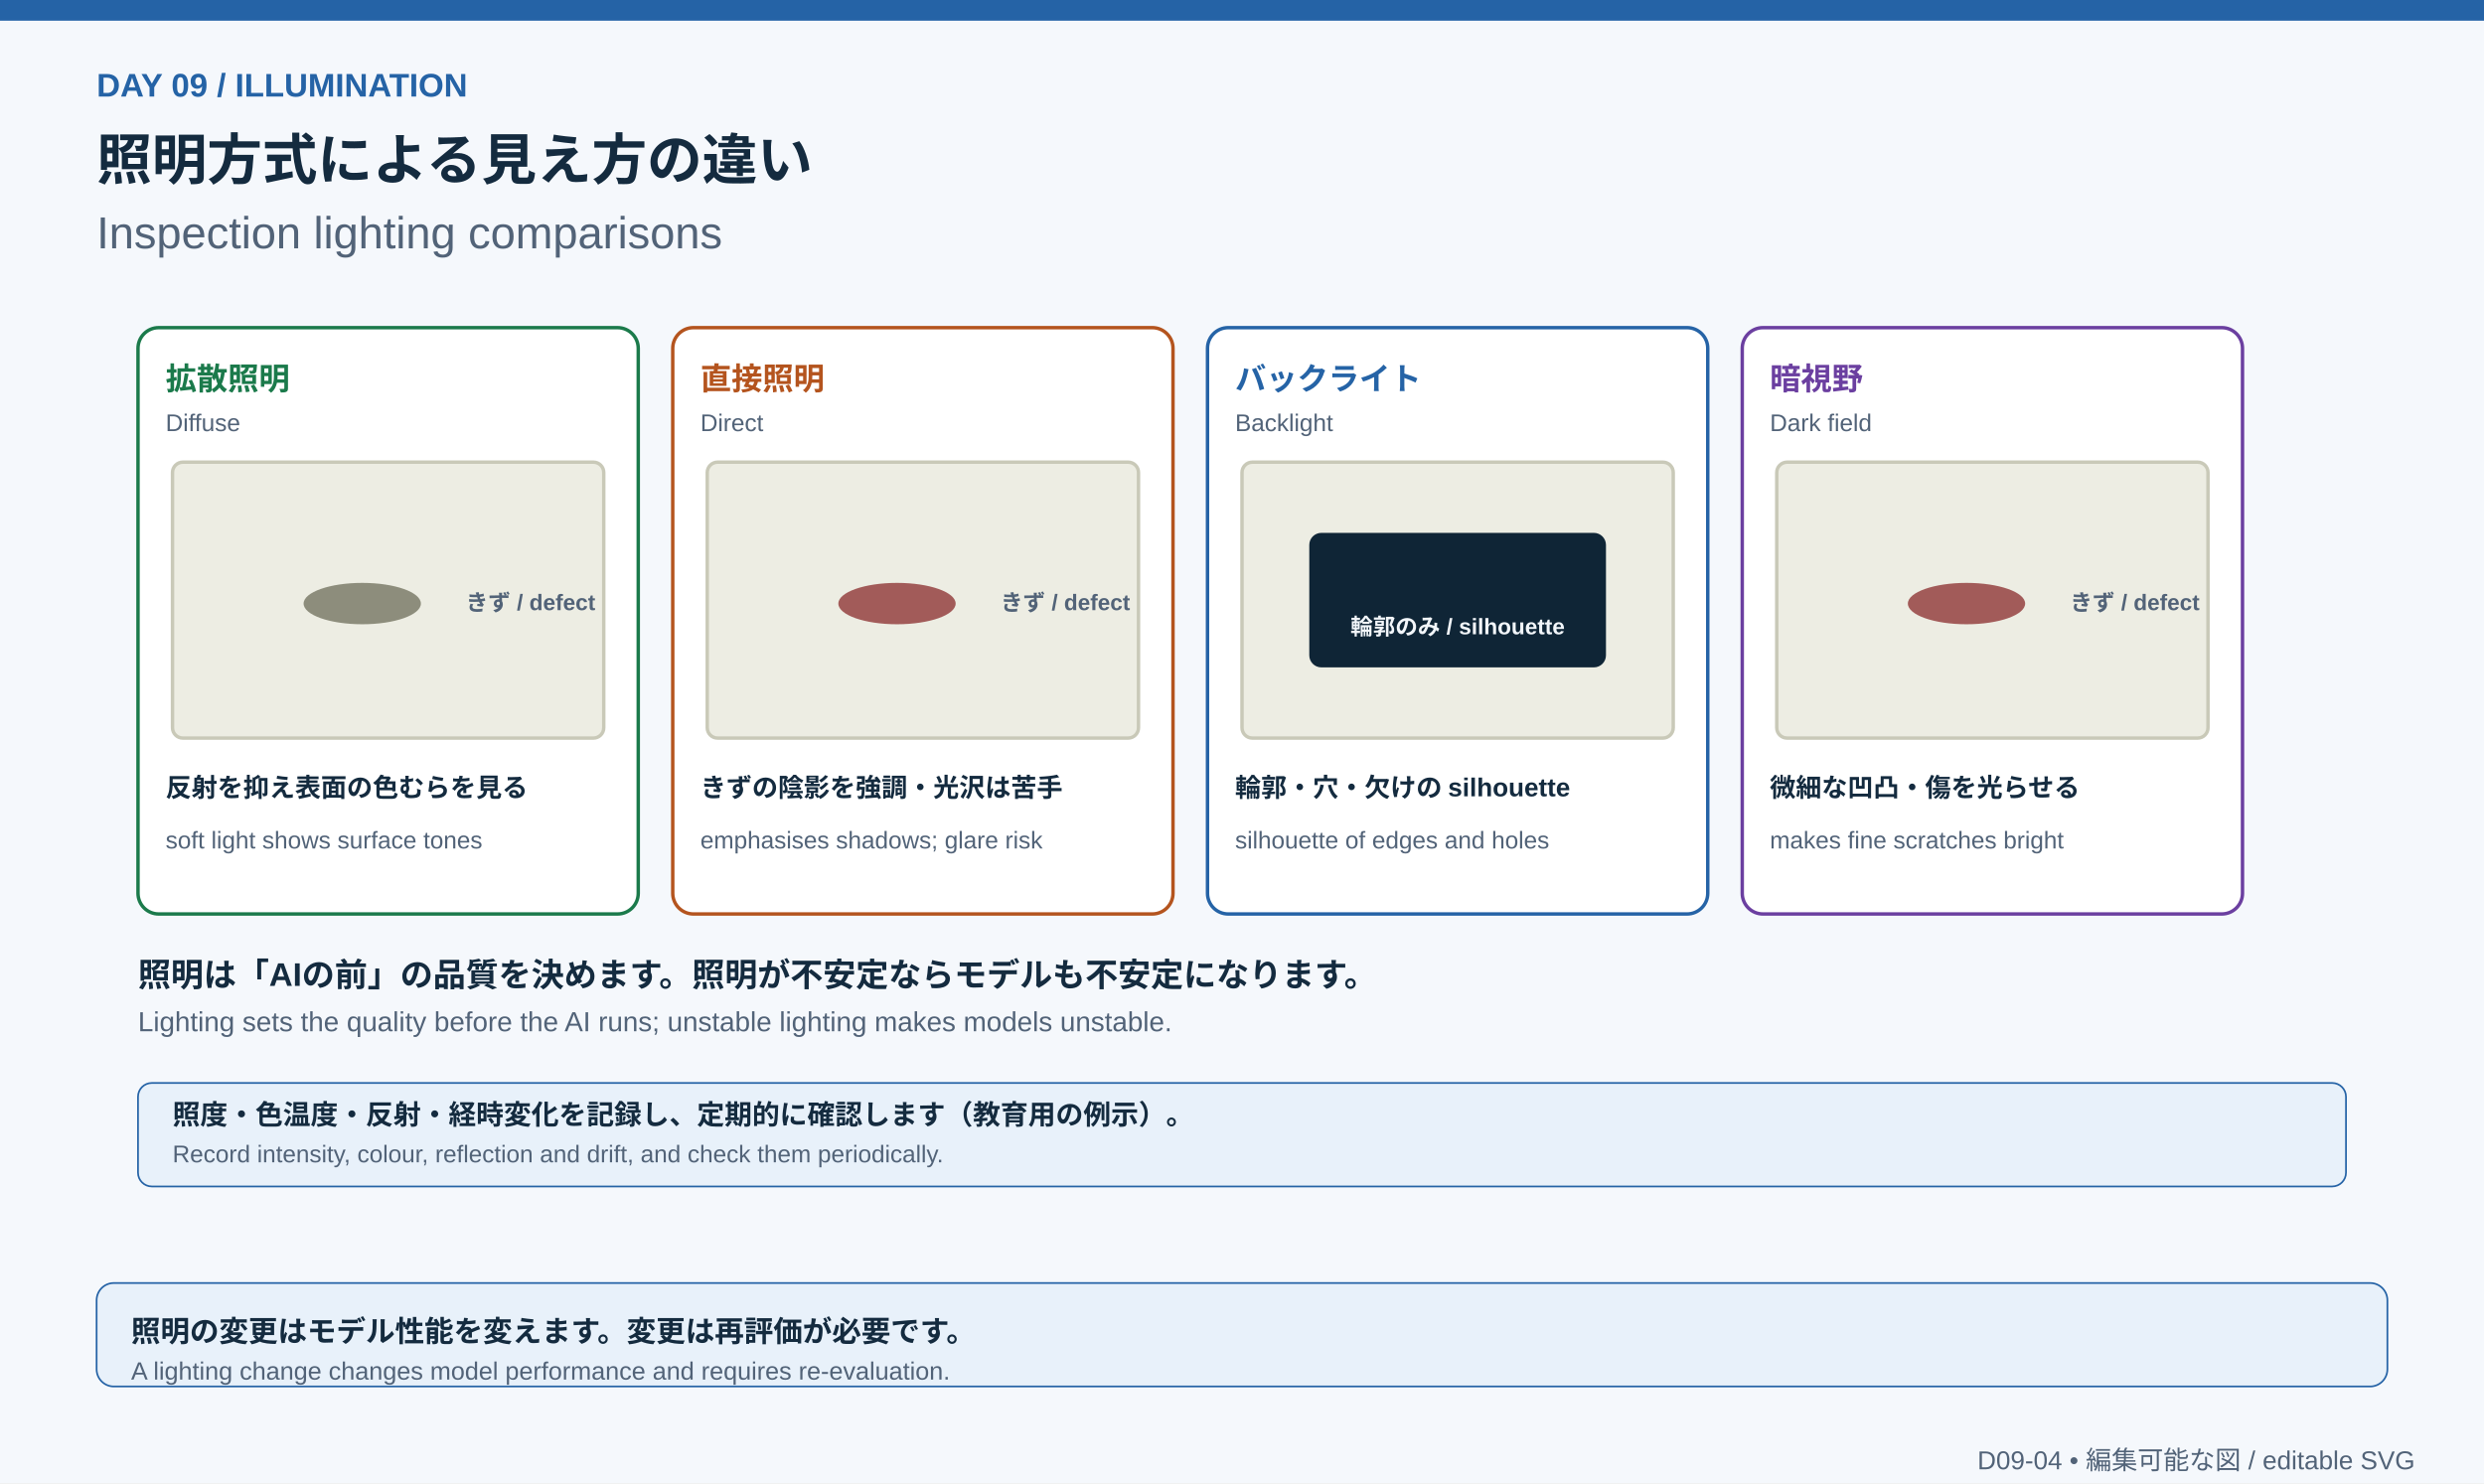
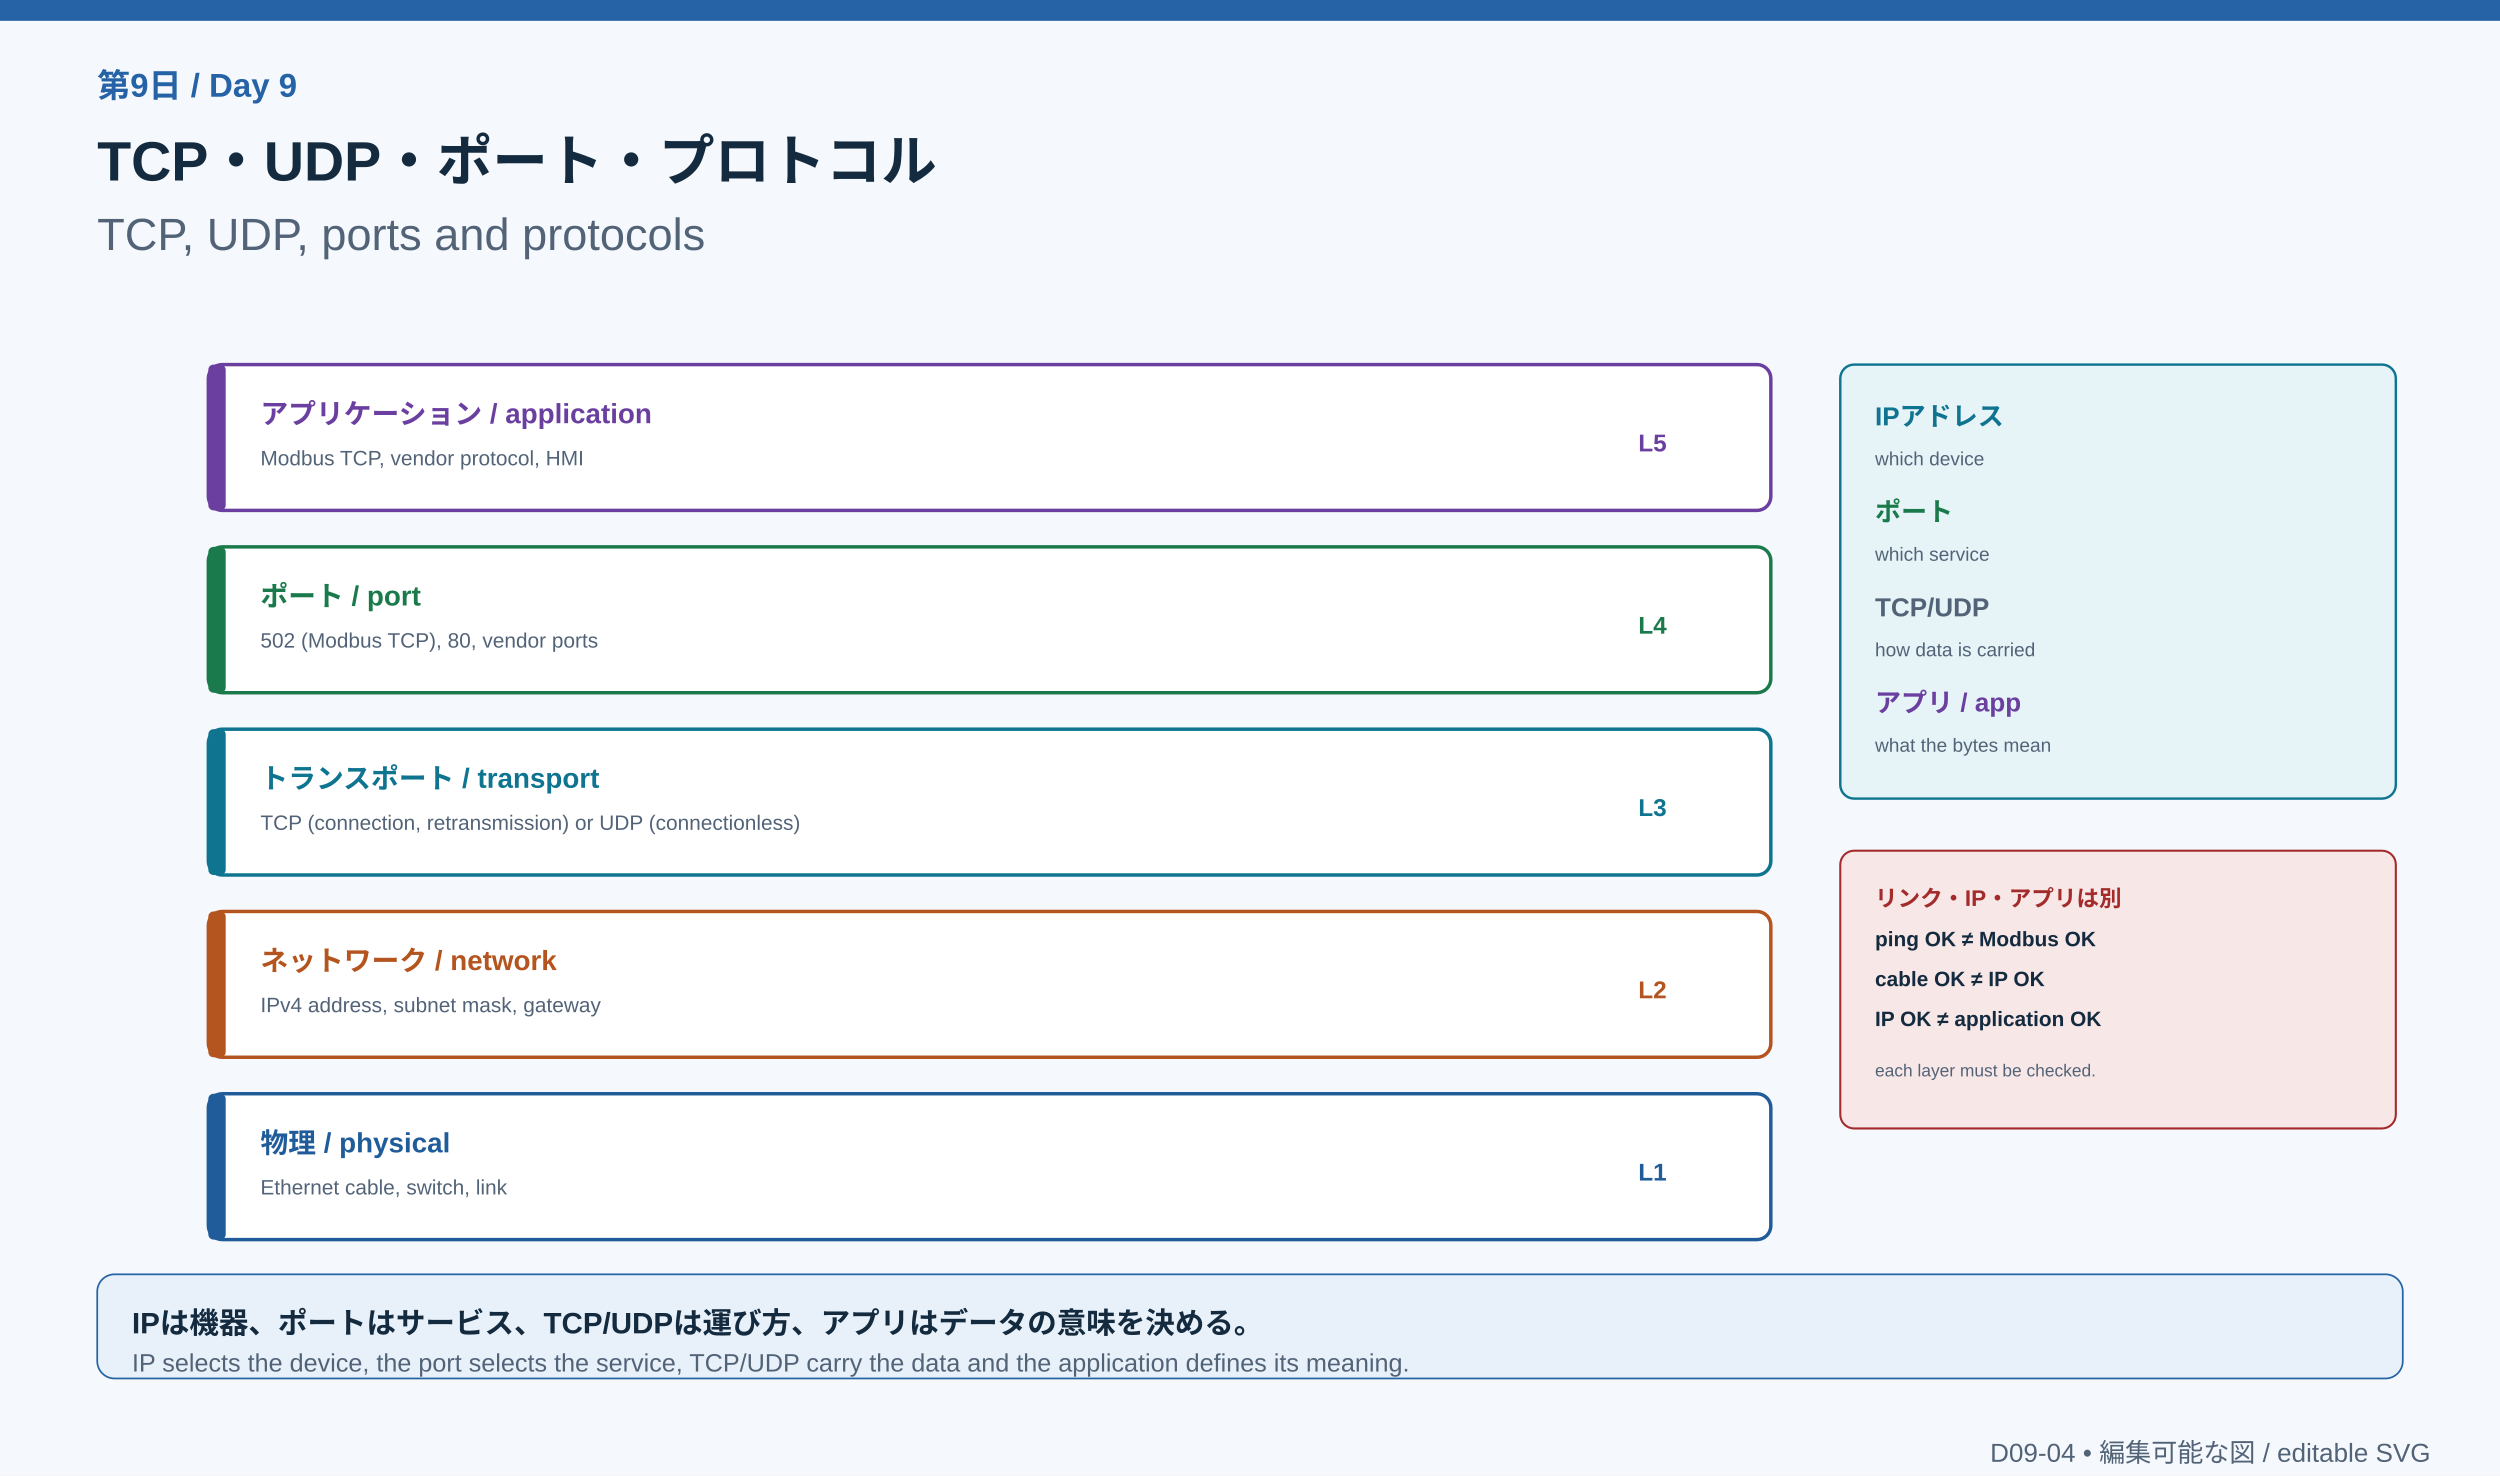
- <svg xmlns="http://www.w3.org/2000/svg" width="1440" height="860" viewBox="0 0 1440 860" role="img" aria-labelledby="title desc">
+ <svg xmlns="http://www.w3.org/2000/svg" width="1440" height="850" viewBox="0 0 1440 850" role="img" aria-labelledby="title desc">
  <defs>
    <marker id="arrow" viewBox="0 0 10 10" refX="9" refY="5" markerWidth="9" markerHeight="9" orient="auto">
      <path d="M0 0 10 5 0 10Z" fill="#2563A6" />
    </marker>
    <marker id="arrow-red" viewBox="0 0 10 10" refX="9" refY="5" markerWidth="9" markerHeight="9" orient="auto">
      <path d="M0 0 10 5 0 10Z" fill="#A32B2B" />
    </marker>
    <marker id="arrow-green" viewBox="0 0 10 10" refX="9" refY="5" markerWidth="9" markerHeight="9" orient="auto">
      <path d="M0 0 10 5 0 10Z" fill="#1B7A4B" />
    </marker>
  </defs>
-   <rect x="0" y="0" width="1440" height="860" fill="#F5F8FC" />
+   <rect x="0" y="0" width="1440" height="850" fill="#F5F8FC" />
  <rect x="0" y="0" width="1440" height="12" fill="#2563A6" />
-   <text x="56.0" y="56.0" font-family="Arial, 'Noto Sans JP', 'Yu Gothic', Meiryo, sans-serif" font-size="19" fill="#2563A6" font-weight="700" text-anchor="start">DAY 09 / ILLUMINATION</text>
-   <text x="56.0" y="104.0" font-family="Arial, 'Noto Sans JP', 'Yu Gothic', Meiryo, sans-serif" font-size="32" fill="#142B3F" font-weight="700" text-anchor="start">照明方式による見え方の違い</text>
-   <text x="56.0" y="144.0" font-family="Arial, 'Noto Sans JP', 'Yu Gothic', Meiryo, sans-serif" font-size="26" fill="#526378" font-weight="400" text-anchor="start">Inspection lighting comparisons</text>
-   <rect x="80.0" y="190.0" width="290.0" height="340.0" rx="12" fill="#FFFFFF" stroke="#1B7A4B" stroke-width="2" />
-   <text x="96.0" y="226.0" font-family="Arial, 'Noto Sans JP', 'Yu Gothic', Meiryo, sans-serif" font-size="18" fill="#1B7A4B" font-weight="700" text-anchor="start">拡散照明</text>
-   <text x="96.0" y="250.0" font-family="Arial, 'Noto Sans JP', 'Yu Gothic', Meiryo, sans-serif" font-size="14" fill="#526378" font-weight="400" text-anchor="start">Diffuse</text>
-   <rect x="100.0" y="268.0" width="250.0" height="160.0" rx="6" fill="#EDEDE3" stroke="#C9C9B8" stroke-width="2" />
-   <ellipse cx="210" cy="350" rx="34" ry="12" fill="#6E6E5A" opacity="0.75" />
-   <text x="270.0" y="354.0" font-family="Arial, 'Noto Sans JP', 'Yu Gothic', Meiryo, sans-serif" font-size="13" fill="#526378" font-weight="700" text-anchor="start">きず / defect</text>
-   <text x="96.0" y="462.0" font-family="Arial, 'Noto Sans JP', 'Yu Gothic', Meiryo, sans-serif" font-size="15" fill="#142B3F" font-weight="700" text-anchor="start">反射を抑え表面の色むらを見る</text>
-   <text x="96.0" y="492.0" font-family="Arial, 'Noto Sans JP', 'Yu Gothic', Meiryo, sans-serif" font-size="14" fill="#526378" font-weight="400" text-anchor="start">soft light shows surface tones</text>
-   <rect x="390.0" y="190.0" width="290.0" height="340.0" rx="12" fill="#FFFFFF" stroke="#B4541E" stroke-width="2" />
-   <text x="406.0" y="226.0" font-family="Arial, 'Noto Sans JP', 'Yu Gothic', Meiryo, sans-serif" font-size="18" fill="#B4541E" font-weight="700" text-anchor="start">直接照明</text>
-   <text x="406.0" y="250.0" font-family="Arial, 'Noto Sans JP', 'Yu Gothic', Meiryo, sans-serif" font-size="14" fill="#526378" font-weight="400" text-anchor="start">Direct</text>
-   <rect x="410.0" y="268.0" width="250.0" height="160.0" rx="6" fill="#EDEDE3" stroke="#C9C9B8" stroke-width="2" />
-   <ellipse cx="520" cy="350" rx="34" ry="12" fill="#8A2B2B" opacity="0.75" />
-   <text x="580.0" y="354.0" font-family="Arial, 'Noto Sans JP', 'Yu Gothic', Meiryo, sans-serif" font-size="13" fill="#526378" font-weight="700" text-anchor="start">きず / defect</text>
-   <text x="406.0" y="462.0" font-family="Arial, 'Noto Sans JP', 'Yu Gothic', Meiryo, sans-serif" font-size="15" fill="#142B3F" font-weight="700" text-anchor="start">きずの陰影を強調・光沢は苦手</text>
-   <text x="406.0" y="492.0" font-family="Arial, 'Noto Sans JP', 'Yu Gothic', Meiryo, sans-serif" font-size="14" fill="#526378" font-weight="400" text-anchor="start">emphasises shadows; glare risk</text>
-   <rect x="700.0" y="190.0" width="290.0" height="340.0" rx="12" fill="#FFFFFF" stroke="#2563A6" stroke-width="2" />
-   <text x="716.0" y="226.0" font-family="Arial, 'Noto Sans JP', 'Yu Gothic', Meiryo, sans-serif" font-size="18" fill="#2563A6" font-weight="700" text-anchor="start">バックライト</text>
-   <text x="716.0" y="250.0" font-family="Arial, 'Noto Sans JP', 'Yu Gothic', Meiryo, sans-serif" font-size="14" fill="#526378" font-weight="400" text-anchor="start">Backlight</text>
-   <rect x="720.0" y="268.0" width="250.0" height="160.0" rx="6" fill="#EDEDE3" stroke="#C9C9B8" stroke-width="2" />
-   <rect x="760.0" y="310.0" width="170.0" height="76.0" rx="6" fill="#0F2536" stroke="#0F2536" stroke-width="2" />
-   <text x="845.0" y="368.0" font-family="Arial, 'Noto Sans JP', 'Yu Gothic', Meiryo, sans-serif" font-size="13" fill="#F2F6FA" font-weight="700" text-anchor="middle">輪郭のみ / silhouette</text>
-   <text x="716.0" y="462.0" font-family="Arial, 'Noto Sans JP', 'Yu Gothic', Meiryo, sans-serif" font-size="15" fill="#142B3F" font-weight="700" text-anchor="start">輪郭・穴・欠けの silhouette</text>
-   <text x="716.0" y="492.0" font-family="Arial, 'Noto Sans JP', 'Yu Gothic', Meiryo, sans-serif" font-size="14" fill="#526378" font-weight="400" text-anchor="start">silhouette of edges and holes</text>
-   <rect x="1010.0" y="190.0" width="290.0" height="340.0" rx="12" fill="#FFFFFF" stroke="#6B3FA0" stroke-width="2" />
-   <text x="1026.0" y="226.0" font-family="Arial, 'Noto Sans JP', 'Yu Gothic', Meiryo, sans-serif" font-size="18" fill="#6B3FA0" font-weight="700" text-anchor="start">暗視野</text>
-   <text x="1026.0" y="250.0" font-family="Arial, 'Noto Sans JP', 'Yu Gothic', Meiryo, sans-serif" font-size="14" fill="#526378" font-weight="400" text-anchor="start">Dark field</text>
-   <rect x="1030.0" y="268.0" width="250.0" height="160.0" rx="6" fill="#EDEDE3" stroke="#C9C9B8" stroke-width="2" />
-   <ellipse cx="1140" cy="350" rx="34" ry="12" fill="#8A2B2B" opacity="0.75" />
-   <text x="1200.0" y="354.0" font-family="Arial, 'Noto Sans JP', 'Yu Gothic', Meiryo, sans-serif" font-size="13" fill="#526378" font-weight="700" text-anchor="start">きず / defect</text>
-   <text x="1026.0" y="462.0" font-family="Arial, 'Noto Sans JP', 'Yu Gothic', Meiryo, sans-serif" font-size="15" fill="#142B3F" font-weight="700" text-anchor="start">微細な凹凸・傷を光らせる</text>
-   <text x="1026.0" y="492.0" font-family="Arial, 'Noto Sans JP', 'Yu Gothic', Meiryo, sans-serif" font-size="14" fill="#526378" font-weight="400" text-anchor="start">makes fine scratches bright</text>
-   <text x="80.0" y="572.0" font-family="Arial, 'Noto Sans JP', 'Yu Gothic', Meiryo, sans-serif" font-size="19" fill="#142B3F" font-weight="700" text-anchor="start">照明は「AIの前」の品質を決めます。照明が不安定ならモデルも不安定になります。</text>
-   <text x="80.0" y="598.0" font-family="Arial, 'Noto Sans JP', 'Yu Gothic', Meiryo, sans-serif" font-size="16" fill="#526378" font-weight="400" text-anchor="start">Lighting sets the quality before the AI runs; unstable lighting makes models unstable.</text>
-   <rect x="80.0" y="628.0" width="1280.0" height="60.0" rx="8" fill="#E8F1FA" stroke="#2563A6" stroke-width="1" />
-   <text x="100.0" y="652.0" font-family="Arial, 'Noto Sans JP', 'Yu Gothic', Meiryo, sans-serif" font-size="16" fill="#142B3F" font-weight="700" text-anchor="start">照度・色温度・反射・経時変化を記録し、定期的に確認します（教育用の例示）。</text>
-   <text x="100.0" y="674.0" font-family="Arial, 'Noto Sans JP', 'Yu Gothic', Meiryo, sans-serif" font-size="14" fill="#526378" font-weight="400" text-anchor="start">Record intensity, colour, reflection and drift, and check them periodically.</text>
-   <rect x="56.0" y="744.0" width="1328.0" height="60.0" rx="10" fill="#E8F1FA" stroke="#2563A6" stroke-width="1" />
-   <text x="76.0" y="778.0" font-family="Arial, 'Noto Sans JP', 'Yu Gothic', Meiryo, sans-serif" font-size="17.0" fill="#142B3F" font-weight="700" text-anchor="start">照明の変更はモデル性能を変えます。変更は再評価が必要です。</text>
-   <text x="76.0" y="800.0" font-family="Arial, 'Noto Sans JP', 'Yu Gothic', Meiryo, sans-serif" font-size="14.5" fill="#526378" font-weight="400" text-anchor="start">A lighting change changes model performance and requires re-evaluation.</text>
-   <text x="1400" y="852" font-family="Arial, 'Noto Sans JP', 'Yu Gothic', Meiryo, sans-serif" font-size="15" fill="#526378" text-anchor="end">D09-04 • 編集可能な図 / editable SVG</text>
+   <text x="56.0" y="56.0" font-family="Arial, 'Noto Sans JP', 'Yu Gothic', Meiryo, sans-serif" font-size="19" fill="#2563A6" font-weight="700" text-anchor="start">第9日 / Day 9</text>
+   <text x="56.0" y="104.0" font-family="Arial, 'Noto Sans JP', 'Yu Gothic', Meiryo, sans-serif" font-size="32" fill="#142B3F" font-weight="700" text-anchor="start">TCP・UDP・ポート・プロトコル</text>
+   <text x="56.0" y="144.0" font-family="Arial, 'Noto Sans JP', 'Yu Gothic', Meiryo, sans-serif" font-size="26" fill="#526378" font-weight="400" text-anchor="start">TCP, UDP, ports and protocols</text>
+   <rect x="120.0" y="210.0" width="900.0" height="84.0" rx="8" fill="#FFFFFF" stroke="#6B3FA0" stroke-width="2" />
+   <rect x="120.0" y="210.0" width="10.0" height="84.0" rx="3" fill="#6B3FA0" stroke="#6B3FA0" stroke-width="0" />
+   <text x="150.0" y="244.0" font-family="Arial, 'Noto Sans JP', 'Yu Gothic', Meiryo, sans-serif" font-size="16" fill="#6B3FA0" font-weight="700" text-anchor="start">アプリケーション / application</text>
+   <text x="150.0" y="268.0" font-family="Arial, 'Noto Sans JP', 'Yu Gothic', Meiryo, sans-serif" font-size="12" fill="#526378" font-weight="400" text-anchor="start">Modbus TCP, vendor protocol, HMI</text>
+   <text x="960.0" y="260.0" font-family="Arial, 'Noto Sans JP', 'Yu Gothic', Meiryo, sans-serif" font-size="14" fill="#6B3FA0" font-weight="700" text-anchor="end">L5</text>
+   <rect x="120.0" y="315.0" width="900.0" height="84.0" rx="8" fill="#FFFFFF" stroke="#1B7A4B" stroke-width="2" />
+   <rect x="120.0" y="315.0" width="10.0" height="84.0" rx="3" fill="#1B7A4B" stroke="#1B7A4B" stroke-width="0" />
+   <text x="150.0" y="349.0" font-family="Arial, 'Noto Sans JP', 'Yu Gothic', Meiryo, sans-serif" font-size="16" fill="#1B7A4B" font-weight="700" text-anchor="start">ポート / port</text>
+   <text x="150.0" y="373.0" font-family="Arial, 'Noto Sans JP', 'Yu Gothic', Meiryo, sans-serif" font-size="12" fill="#526378" font-weight="400" text-anchor="start">502 (Modbus TCP), 80, vendor ports</text>
+   <text x="960.0" y="365.0" font-family="Arial, 'Noto Sans JP', 'Yu Gothic', Meiryo, sans-serif" font-size="14" fill="#1B7A4B" font-weight="700" text-anchor="end">L4</text>
+   <rect x="120.0" y="420.0" width="900.0" height="84.0" rx="8" fill="#FFFFFF" stroke="#0E7490" stroke-width="2" />
+   <rect x="120.0" y="420.0" width="10.0" height="84.0" rx="3" fill="#0E7490" stroke="#0E7490" stroke-width="0" />
+   <text x="150.0" y="454.0" font-family="Arial, 'Noto Sans JP', 'Yu Gothic', Meiryo, sans-serif" font-size="16" fill="#0E7490" font-weight="700" text-anchor="start">トランスポート / transport</text>
+   <text x="150.0" y="478.0" font-family="Arial, 'Noto Sans JP', 'Yu Gothic', Meiryo, sans-serif" font-size="12" fill="#526378" font-weight="400" text-anchor="start">TCP (connection, retransmission) or UDP (connectionless)</text>
+   <text x="960.0" y="470.0" font-family="Arial, 'Noto Sans JP', 'Yu Gothic', Meiryo, sans-serif" font-size="14" fill="#0E7490" font-weight="700" text-anchor="end">L3</text>
+   <rect x="120.0" y="525.0" width="900.0" height="84.0" rx="8" fill="#FFFFFF" stroke="#B4541E" stroke-width="2" />
+   <rect x="120.0" y="525.0" width="10.0" height="84.0" rx="3" fill="#B4541E" stroke="#B4541E" stroke-width="0" />
+   <text x="150.0" y="559.0" font-family="Arial, 'Noto Sans JP', 'Yu Gothic', Meiryo, sans-serif" font-size="16" fill="#B4541E" font-weight="700" text-anchor="start">ネットワーク / network</text>
+   <text x="150.0" y="583.0" font-family="Arial, 'Noto Sans JP', 'Yu Gothic', Meiryo, sans-serif" font-size="12" fill="#526378" font-weight="400" text-anchor="start">IPv4 address, subnet mask, gateway</text>
+   <text x="960.0" y="575.0" font-family="Arial, 'Noto Sans JP', 'Yu Gothic', Meiryo, sans-serif" font-size="14" fill="#B4541E" font-weight="700" text-anchor="end">L2</text>
+   <rect x="120.0" y="630.0" width="900.0" height="84.0" rx="8" fill="#FFFFFF" stroke="#1F5C99" stroke-width="2" />
+   <rect x="120.0" y="630.0" width="10.0" height="84.0" rx="3" fill="#1F5C99" stroke="#1F5C99" stroke-width="0" />
+   <text x="150.0" y="664.0" font-family="Arial, 'Noto Sans JP', 'Yu Gothic', Meiryo, sans-serif" font-size="16" fill="#1F5C99" font-weight="700" text-anchor="start">物理 / physical</text>
+   <text x="150.0" y="688.0" font-family="Arial, 'Noto Sans JP', 'Yu Gothic', Meiryo, sans-serif" font-size="12" fill="#526378" font-weight="400" text-anchor="start">Ethernet cable, switch, link</text>
+   <text x="960.0" y="680.0" font-family="Arial, 'Noto Sans JP', 'Yu Gothic', Meiryo, sans-serif" font-size="14" fill="#1F5C99" font-weight="700" text-anchor="end">L1</text>
+   <rect x="1060.0" y="210.0" width="320.0" height="250.0" rx="8" fill="#E6F4F7" stroke="#0E7490" stroke-width="1.4" />
+   <text x="1080.0" y="245.0" font-family="Arial, 'Noto Sans JP', 'Yu Gothic', Meiryo, sans-serif" font-size="15" fill="#0E7490" font-weight="700" text-anchor="start">IPアドレス</text>
+   <text x="1080.0" y="268.0" font-family="Arial, 'Noto Sans JP', 'Yu Gothic', Meiryo, sans-serif" font-size="11" fill="#526378" font-weight="400" text-anchor="start">which device</text>
+   <text x="1080.0" y="300.0" font-family="Arial, 'Noto Sans JP', 'Yu Gothic', Meiryo, sans-serif" font-size="15" fill="#1B7A4B" font-weight="700" text-anchor="start">ポート</text>
+   <text x="1080.0" y="323.0" font-family="Arial, 'Noto Sans JP', 'Yu Gothic', Meiryo, sans-serif" font-size="11" fill="#526378" font-weight="400" text-anchor="start">which service</text>
+   <text x="1080.0" y="355.0" font-family="Arial, 'Noto Sans JP', 'Yu Gothic', Meiryo, sans-serif" font-size="15" fill="#526378" font-weight="700" text-anchor="start">TCP/UDP</text>
+   <text x="1080.0" y="378.0" font-family="Arial, 'Noto Sans JP', 'Yu Gothic', Meiryo, sans-serif" font-size="11" fill="#526378" font-weight="400" text-anchor="start">how data is carried</text>
+   <text x="1080.0" y="410.0" font-family="Arial, 'Noto Sans JP', 'Yu Gothic', Meiryo, sans-serif" font-size="15" fill="#6B3FA0" font-weight="700" text-anchor="start">アプリ / app</text>
+   <text x="1080.0" y="433.0" font-family="Arial, 'Noto Sans JP', 'Yu Gothic', Meiryo, sans-serif" font-size="11" fill="#526378" font-weight="400" text-anchor="start">what the bytes mean</text>
+   <rect x="1060.0" y="490.0" width="320.0" height="160.0" rx="8" fill="#F8E7E7" stroke="#A32B2B" stroke-width="1.2" />
+   <text x="1080.0" y="522.0" font-family="Arial, 'Noto Sans JP', 'Yu Gothic', Meiryo, sans-serif" font-size="13" fill="#A32B2B" font-weight="700" text-anchor="start">リンク・IP・アプリは別</text>
+   <text x="1080.0" y="545.0" font-family="Arial, 'Noto Sans JP', 'Yu Gothic', Meiryo, sans-serif" font-size="12" fill="#142B3F" font-weight="600" text-anchor="start">ping OK ≠ Modbus OK</text>
+   <text x="1080.0" y="568.0" font-family="Arial, 'Noto Sans JP', 'Yu Gothic', Meiryo, sans-serif" font-size="12" fill="#142B3F" font-weight="600" text-anchor="start">cable OK ≠ IP OK</text>
+   <text x="1080.0" y="591.0" font-family="Arial, 'Noto Sans JP', 'Yu Gothic', Meiryo, sans-serif" font-size="12" fill="#142B3F" font-weight="600" text-anchor="start">IP OK ≠ application OK</text>
+   <text x="1080.0" y="620.0" font-family="Arial, 'Noto Sans JP', 'Yu Gothic', Meiryo, sans-serif" font-size="10" fill="#526378" font-weight="400" text-anchor="start">each layer must be checked.</text>
+   <rect x="56.0" y="734.0" width="1328.0" height="60.0" rx="10" fill="#E8F1FA" stroke="#2563A6" stroke-width="1" />
+   <text x="76.0" y="768.0" font-family="Arial, 'Noto Sans JP', 'Yu Gothic', Meiryo, sans-serif" font-size="17.0" fill="#142B3F" font-weight="700" text-anchor="start">IPは機器、ポートはサービス、TCP/UDPは運び方、アプリはデータの意味を決める。</text>
+   <text x="76.0" y="790.0" font-family="Arial, 'Noto Sans JP', 'Yu Gothic', Meiryo, sans-serif" font-size="14.5" fill="#526378" font-weight="400" text-anchor="start">IP selects the device, the port selects the service, TCP/UDP carry the data and the application defines its meaning.</text>
+   <text x="1400" y="842" font-family="Arial, 'Noto Sans JP', 'Yu Gothic', Meiryo, sans-serif" font-size="15" fill="#526378" text-anchor="end">D09-04 • 編集可能な図 / editable SVG</text>
</svg>
